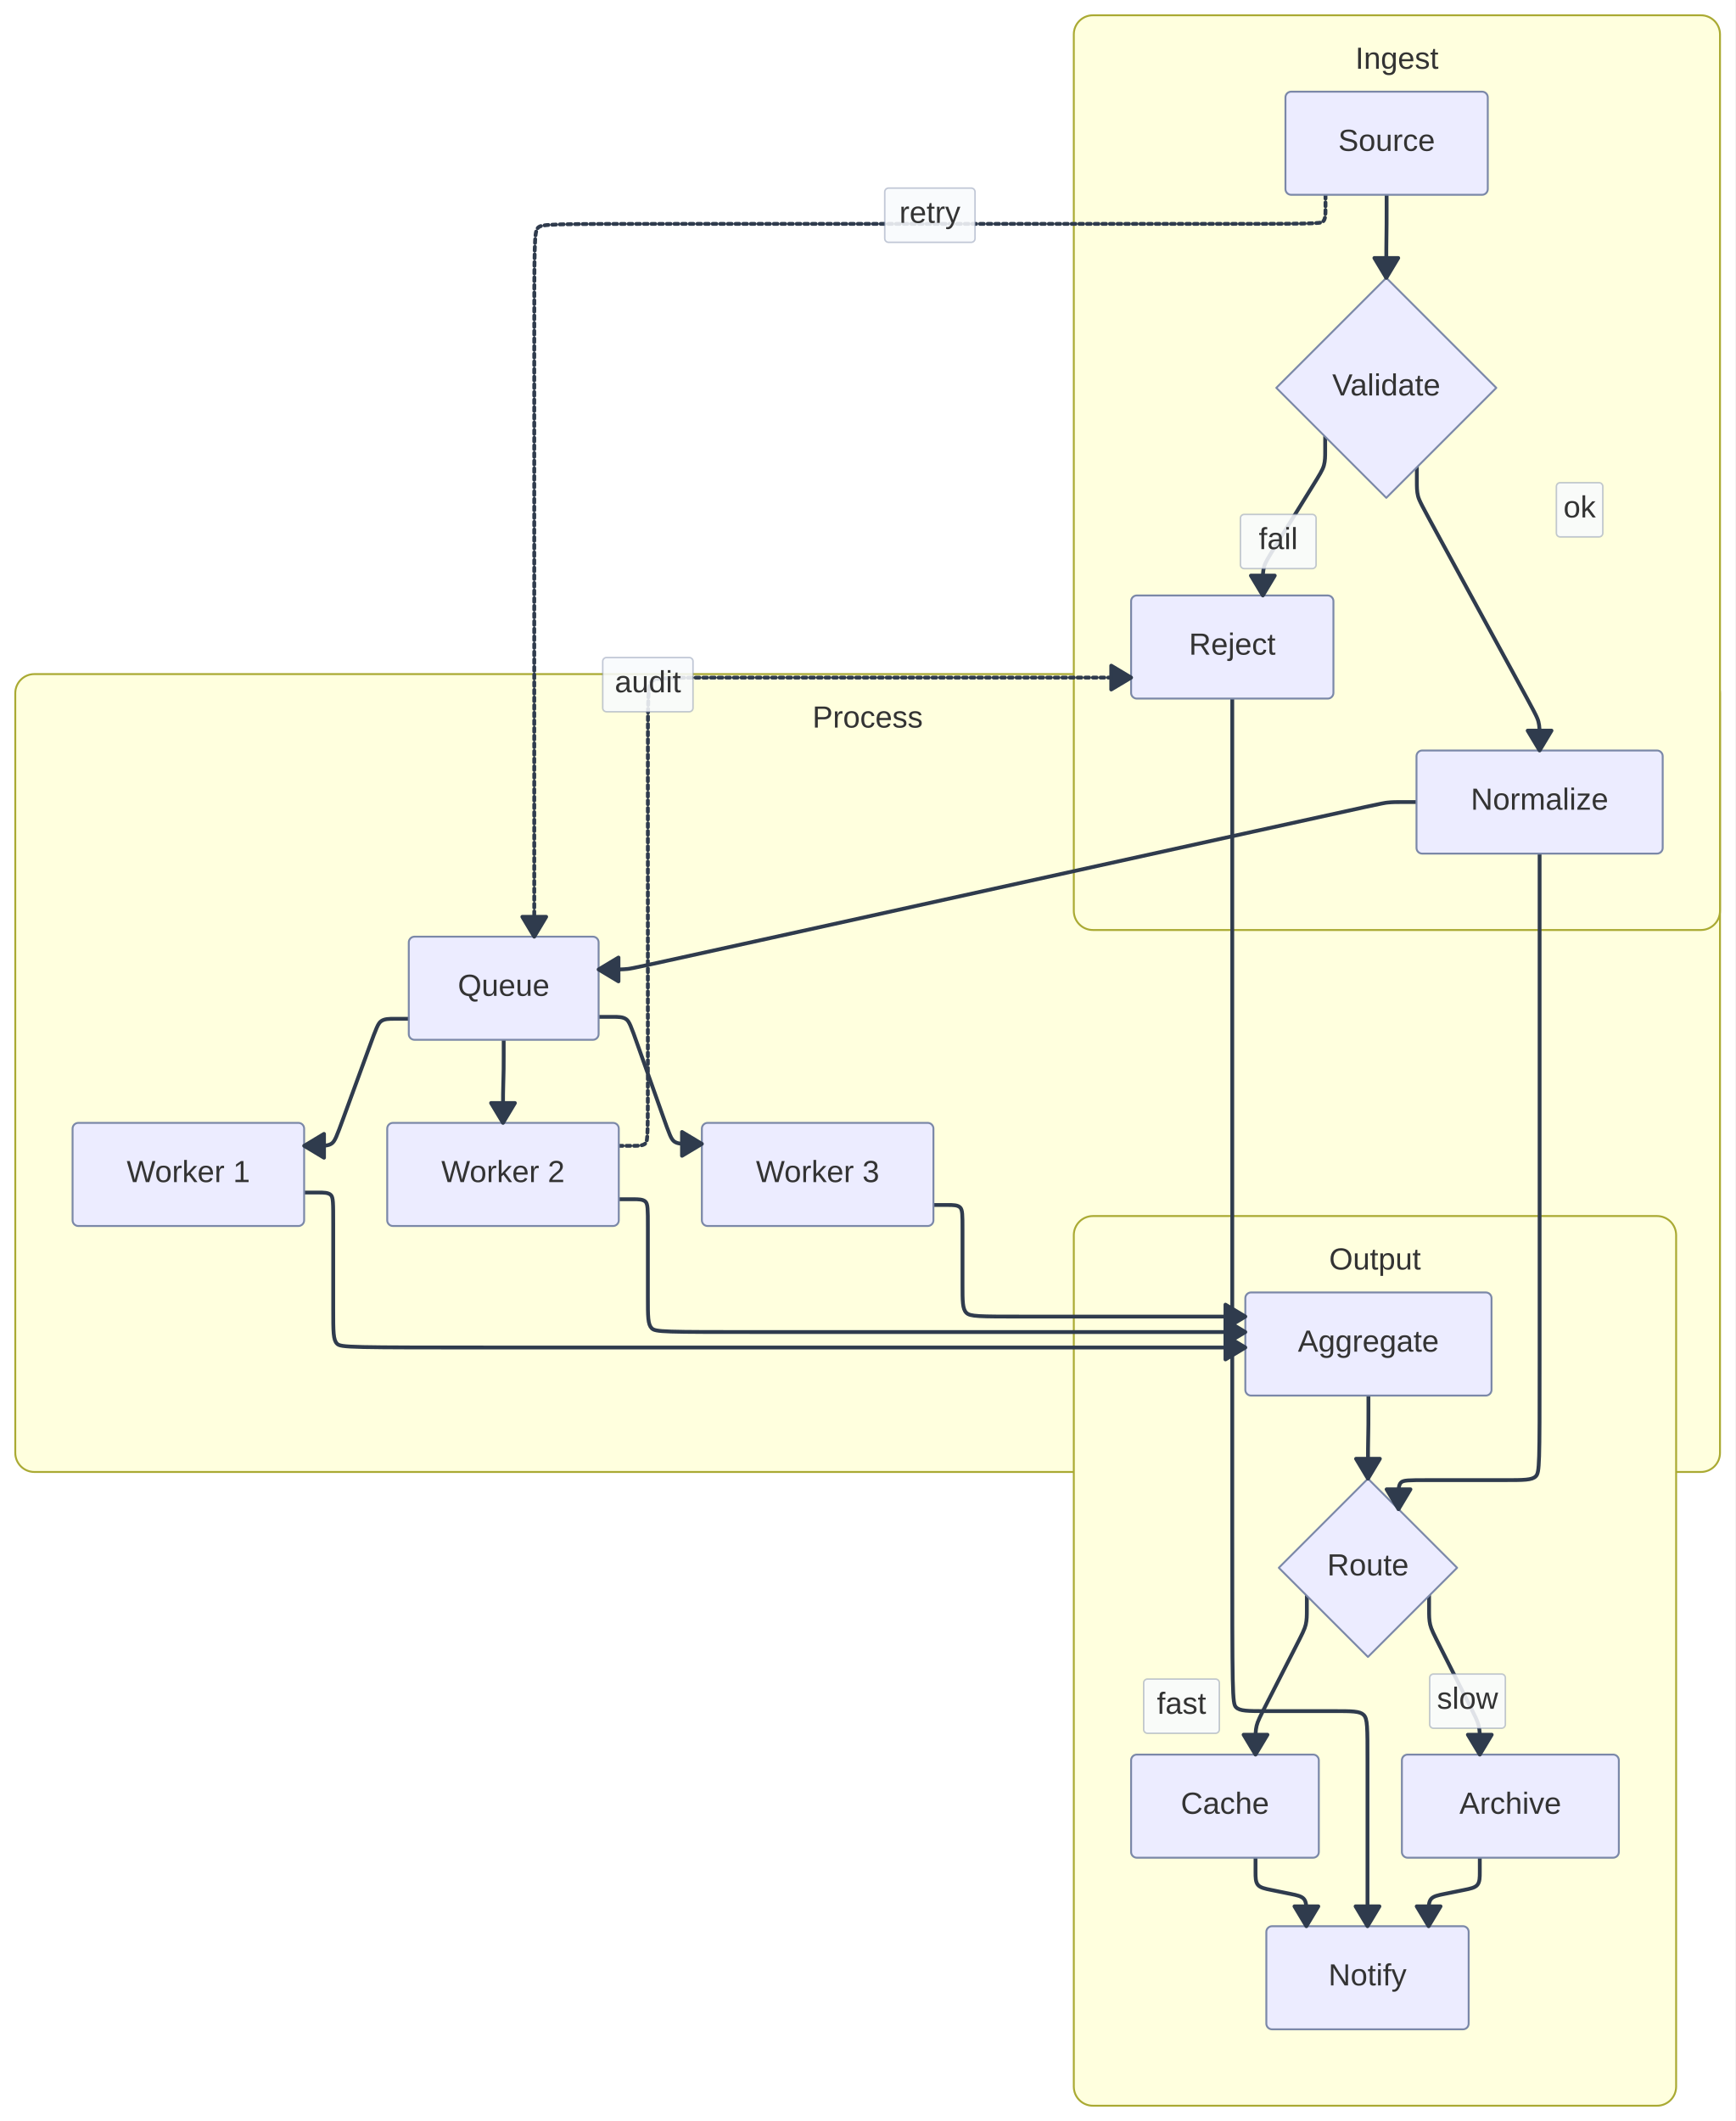
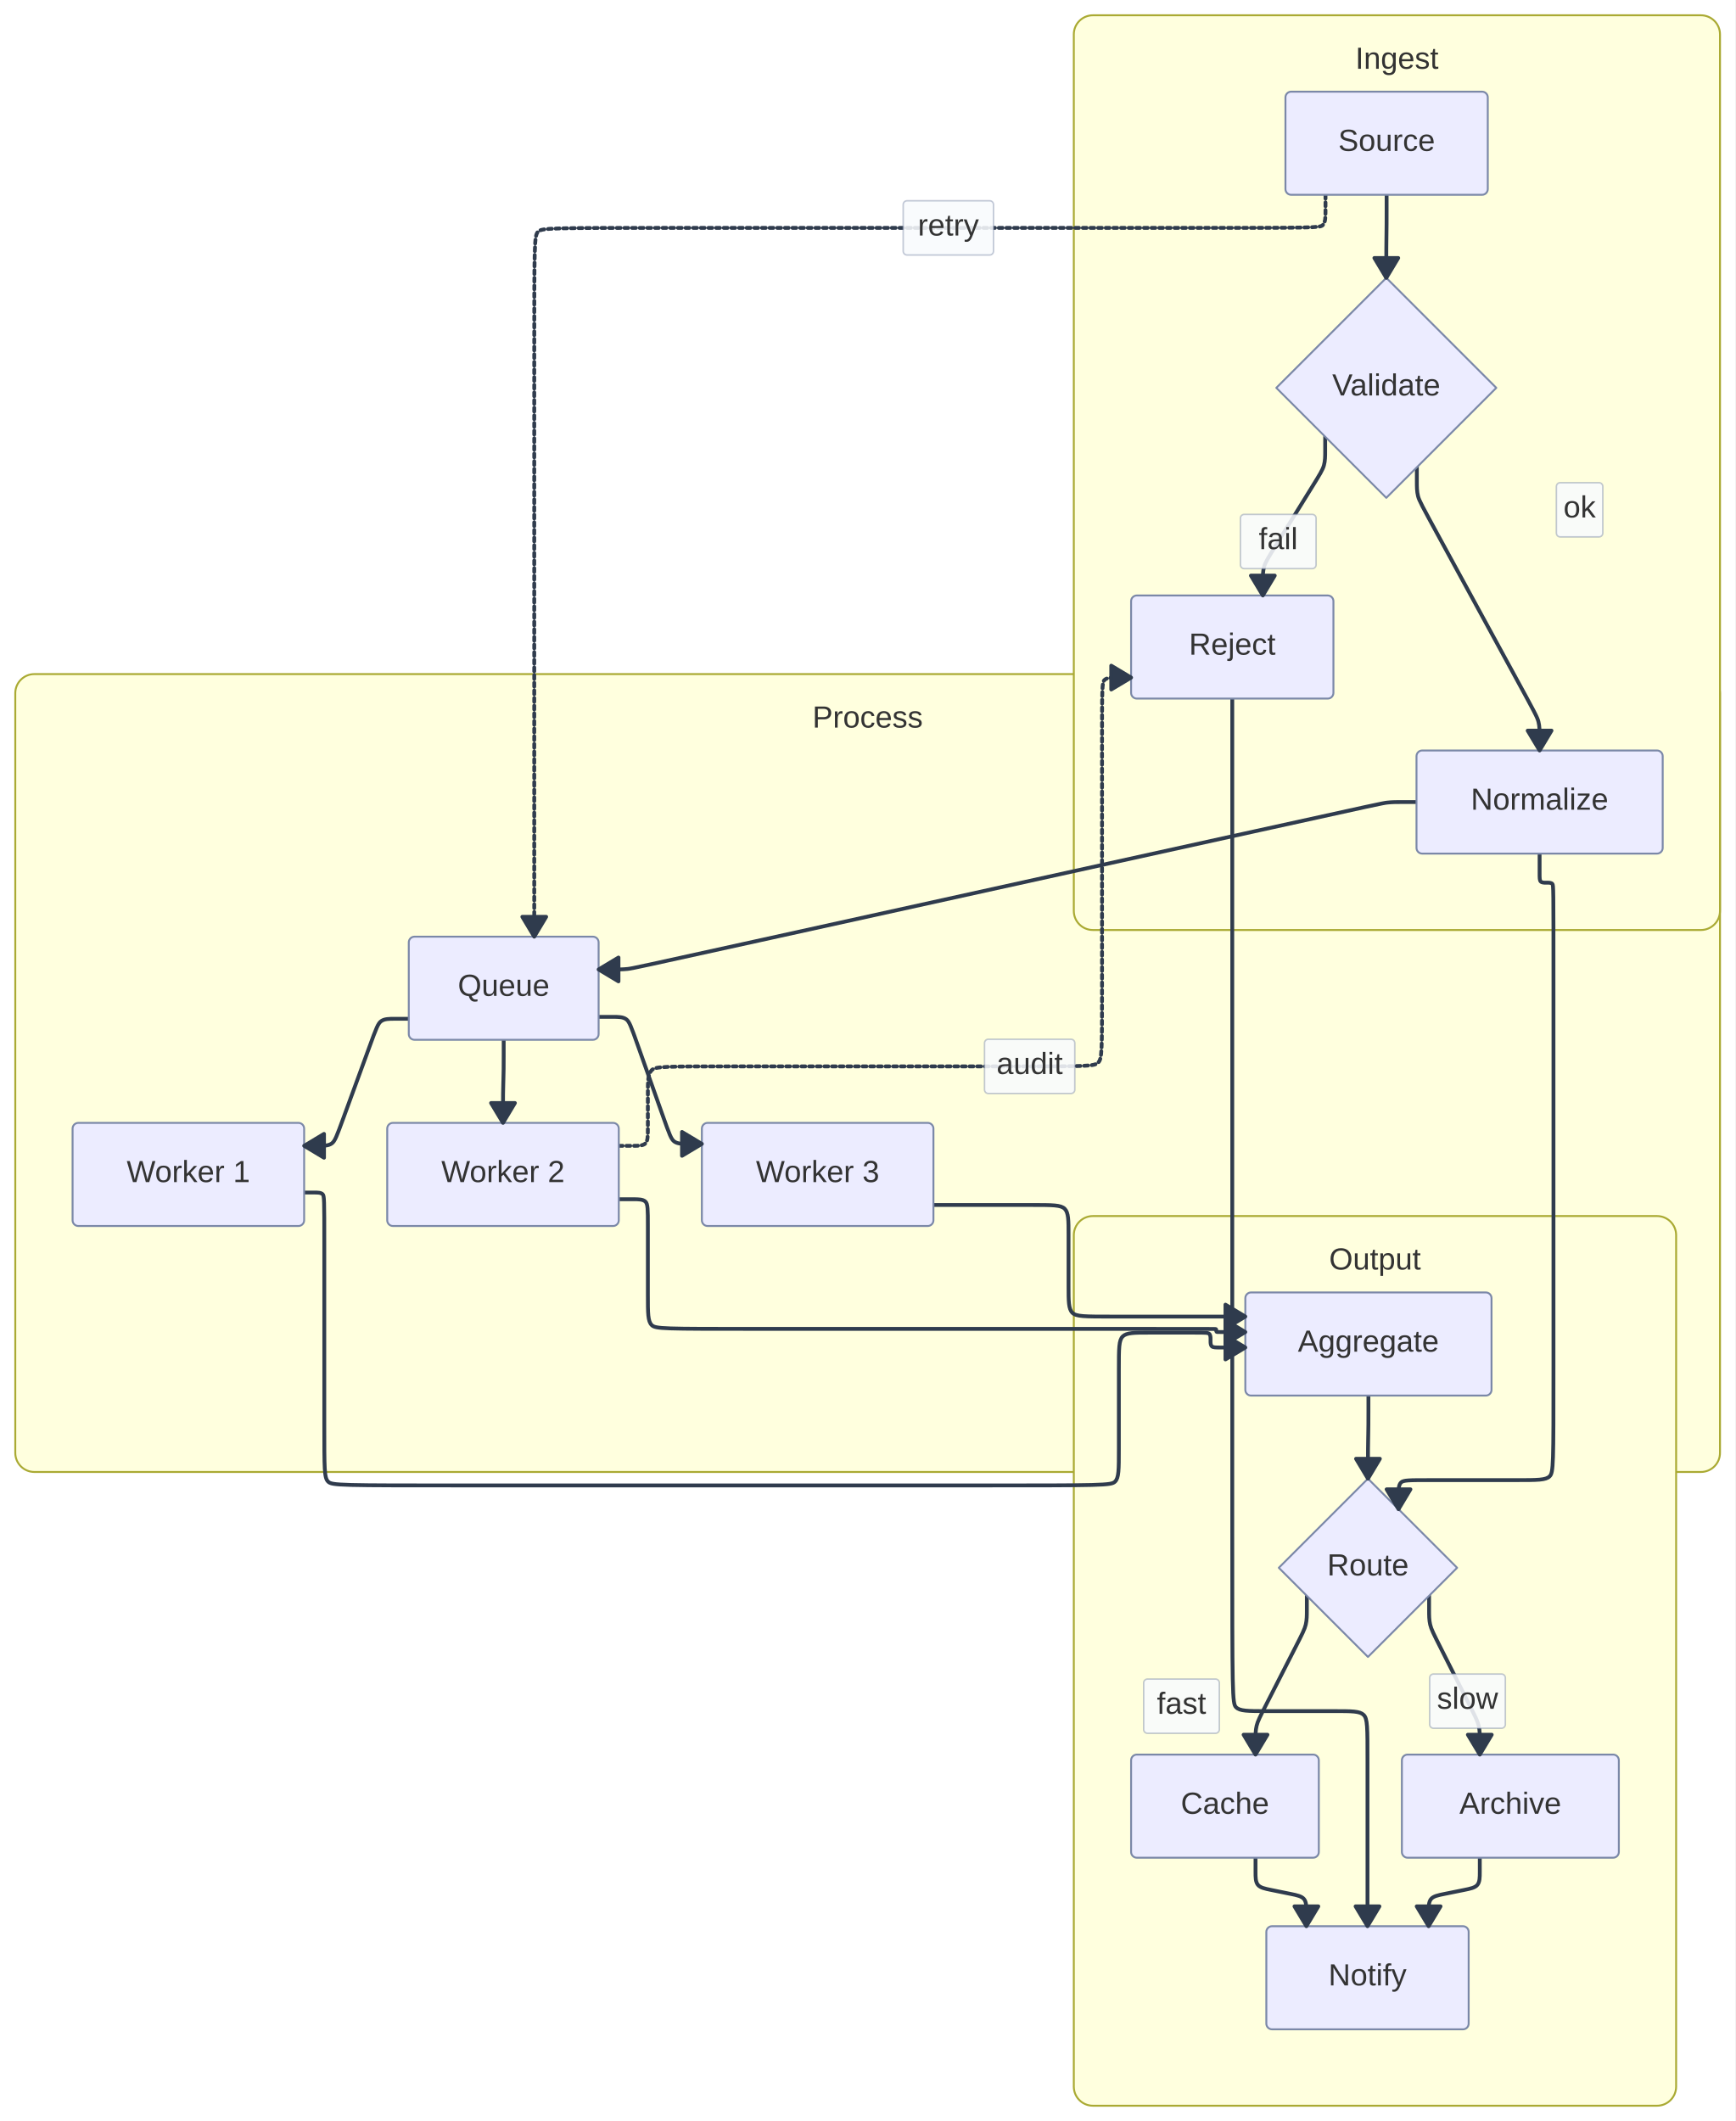
<svg xmlns="http://www.w3.org/2000/svg" width="908.52" height="1110.58" viewBox="0 0 908.52 1110.58">
  <rect x="0" y="0" width="908.52" height="1110.58" fill="#FFFFFF" />
  <defs>
    <marker id="arrow-0" viewBox="0 0 10 10" refX="5" refY="5" markerUnits="userSpaceOnUse" markerWidth="8" markerHeight="8" orient="auto">
      <path d="M 0 0 L 10 5 L 0 10 z" fill="#2F3B4D" stroke="#2F3B4D" stroke-width="1" stroke-dasharray="1,0" />
    </marker>
    <marker id="arrow-start-0" viewBox="0 0 10 10" refX="4.5" refY="5" markerUnits="userSpaceOnUse" markerWidth="8" markerHeight="8" orient="auto">
      <path d="M 0 5 L 10 10 L 10 0 z" fill="#2F3B4D" stroke="#2F3B4D" stroke-width="1" stroke-dasharray="1,0" />
    </marker>
  </defs>
  <rect x="8.00" y="352.96" width="892.52" height="417.78" rx="10" ry="10" fill="#FFFFDE" stroke="#AAAA33" stroke-width="1" />
  <text x="454.26" y="380.96" text-anchor="middle" font-family="'trebuchet ms', verdana, arial, sans-serif" font-size="16" fill="#333333">
    <tspan x="454.26" dy="0.00">Process</tspan>
  </text>
  <rect x="562.20" y="8.00" width="338.32" height="478.96" rx="10" ry="10" fill="#FFFFDE" stroke="#AAAA33" stroke-width="1" />
  <text x="731.36" y="36.00" text-anchor="middle" font-family="'trebuchet ms', verdana, arial, sans-serif" font-size="16" fill="#333333">
    <tspan x="731.36" dy="0.00">Ingest</tspan>
  </text>
  <rect x="562.20" y="636.74" width="315.35" height="465.84" rx="10" ry="10" fill="#FFFFDE" stroke="#AAAA33" stroke-width="1" />
  <text x="719.88" y="664.74" text-anchor="middle" font-family="'trebuchet ms', verdana, arial, sans-serif" font-size="16" fill="#333333">
    <tspan x="719.88" dy="0.00">Output</tspan>
  </text>
  <path d="M 725.975,102.000L 725.975,103.450C725.975,104.899,725.975,107.799,725.975,110.336C725.975,112.873,725.975,115.048,725.961,117.222C725.947,119.397,725.919,121.572,725.905,122.659C725.891,123.747,725.891,123.747,725.877,124.834C725.863,125.921,725.835,128.096,725.821,130.271C725.807,132.445,725.807,134.620,725.807,137.157C725.807,139.694,725.807,142.594,725.807,144.043L 725.807,145.493" fill="none" stroke="#2F3B4D" stroke-width="2" stroke-linecap="round" stroke-linejoin="round" />
-   <path d="M 741.807,244.672L 741.807,245.940C741.807,247.209,741.807,249.746,741.807,252.283C741.807,254.820,741.807,257.357,742.414,259.739C743.022,262.122,744.237,264.349,754.340,282.876C764.444,301.402,783.436,336.228,793.539,354.755C803.643,373.282,804.858,375.509,805.465,377.891C806.072,380.274,806.072,382.811,806.072,385.348C806.072,387.885,806.072,390.422,806.072,391.691L 806.072,392.959" fill="none" stroke="#2F3B4D" stroke-width="2" stroke-linecap="round" stroke-linejoin="round" />
+   <path d="M 741.807,244.672L 741.807,245.940C741.807,247.209,741.807,249.746,741.807,252.283C741.807,254.820,741.807,257.357,742.414,259.739C743.022,262.122,744.236,264.349,754.340,282.876C764.444,301.402,783.436,336.228,793.539,354.755C803.643,373.282,804.858,375.509,805.465,377.891C806.072,380.274,806.072,382.811,806.072,385.348C806.072,387.885,806.072,390.422,806.072,391.691L 806.072,392.959" fill="none" stroke="#2F3B4D" stroke-width="2" stroke-linecap="round" stroke-linejoin="round" />
  <rect x="814.86" y="252.74" width="24.31" height="28.40" rx="2" ry="2" fill="rgba(248,250,252, 0.92)" fill-opacity="0.95" stroke="#7B88A8" stroke-opacity="0.45" stroke-width="0.8" />
  <text x="827.01" y="270.94" text-anchor="middle" font-family="'trebuchet ms', verdana, arial, sans-serif" font-size="16" fill="#333333">
    <tspan x="827.01" dy="0.00">ok</tspan>
  </text>
  <path d="M 693.807,228.672L 693.807,229.940C693.807,231.209,693.807,233.746,693.807,236.283C693.807,238.820,693.807,241.357,693.139,243.704C692.471,246.051,691.134,248.207,686.362,255.908C681.590,263.609,673.383,276.855,668.611,284.556C663.839,292.257,662.503,294.414,661.834,296.760C661.166,299.107,661.166,301.644,661.166,304.182C661.166,306.719,661.166,309.256,661.166,310.524L 661.166,311.793" fill="none" stroke="#2F3B4D" stroke-width="2" stroke-linecap="round" stroke-linejoin="round" />
  <rect x="649.43" y="269.34" width="39.62" height="28.40" rx="2" ry="2" fill="rgba(248,250,252, 0.92)" fill-opacity="0.95" stroke="#7B88A8" stroke-opacity="0.45" stroke-width="0.8" />
  <text x="669.24" y="287.54" text-anchor="middle" font-family="'trebuchet ms', verdana, arial, sans-serif" font-size="16" fill="#333333">
    <tspan x="669.24" dy="0.00">fail</tspan>
  </text>
  <path d="M 741.625,419.959L 740.356,419.959C739.087,419.959,736.550,419.959,734.013,419.959C731.476,419.959,728.939,419.959,726.432,420.232C723.924,420.505,721.447,421.051,656.390,435.388C591.334,449.725,463.699,477.854,398.642,492.191C333.586,506.528,331.108,507.074,328.601,507.347C326.094,507.620,323.557,507.620,321.019,507.620C318.482,507.620,315.945,507.620,314.677,507.620L 313.408,507.620" fill="none" stroke="#2F3B4D" stroke-width="2" stroke-linecap="round" stroke-linejoin="round" />
  <path d="M 214.016,533.452L 212.748,533.452C211.479,533.452,208.942,533.452,206.405,533.452C203.868,533.452,201.331,533.452,199.626,534.643C197.922,535.835,197.050,538.217,193.431,548.111C189.812,558.004,183.445,575.408,179.826,585.302C176.206,595.195,175.335,597.578,173.630,598.769C171.926,599.960,169.389,599.960,166.852,599.960C164.315,599.960,161.778,599.960,160.509,599.960L 159.241,599.960" fill="none" stroke="#2F3B4D" stroke-width="2" stroke-linecap="round" stroke-linejoin="round" />
  <path d="M 263.712,544.452L 263.712,545.901C263.712,547.351,263.712,550.250,263.712,552.787C263.712,555.324,263.712,557.499,263.682,559.674C263.652,561.849,263.593,564.024,263.563,565.111C263.533,566.199,263.533,566.199,263.503,567.286C263.473,568.373,263.414,570.548,263.384,572.723C263.354,574.898,263.354,577.074,263.354,579.611C263.354,582.148,263.354,585.046,263.354,586.496L 263.354,587.945" fill="none" stroke="#2F3B4D" stroke-width="2" stroke-linecap="round" stroke-linejoin="round" />
  <path d="M 313.408,532.437L 314.677,532.437C315.945,532.437,318.482,532.437,321.019,532.437C323.557,532.437,326.094,532.437,327.787,533.633C329.480,534.828,330.329,537.219,333.840,547.108C337.351,556.997,343.525,574.385,347.036,584.274C350.547,594.163,351.396,596.554,353.089,597.750C354.782,598.945,357.319,598.945,359.856,598.945C362.393,598.945,364.930,598.945,366.199,598.945L 367.467,598.945" fill="none" stroke="#2F3B4D" stroke-width="2" stroke-linecap="round" stroke-linejoin="round" />
-   <path d="M 159.241,624.428L 160.509,624.428C161.778,624.428,164.315,624.428,166.852,624.428C169.389,624.428,171.926,624.428,173.195,625.697C174.463,626.965,174.463,629.502,174.463,641.026C174.463,652.551,174.463,673.062,174.463,685.317C174.463,697.573,174.463,701.573,176.463,703.573C178.463,705.573,182.463,705.573,262.053,705.573C341.643,705.573,496.823,705.573,574.413,705.573L 652.003,705.573" fill="none" stroke="#2F3B4D" stroke-width="2" stroke-linecap="round" stroke-linejoin="round" />
-   <path d="M 323.974,627.933L 325.243,627.933C326.511,627.933,329.048,627.933,331.586,627.933C334.123,627.933,336.660,627.933,337.928,629.201C339.197,630.470,339.197,633.007,339.197,642.597C339.197,652.187,339.197,668.830,339.197,679.151C339.197,689.473,339.197,693.473,341.197,695.473C343.197,697.473,347.197,697.473,399.331,697.473C451.466,697.473,551.734,697.473,601.869,697.473L 652.003,697.473" fill="none" stroke="#2F3B4D" stroke-width="2" stroke-linecap="round" stroke-linejoin="round" />
-   <path d="M 488.708,630.945L 489.976,630.945C491.245,630.945,493.782,630.945,496.319,630.945C498.856,630.945,501.393,630.945,502.662,632.214C503.931,633.482,503.931,636.019,503.931,643.757C503.931,651.495,503.931,664.434,503.931,672.904C503.931,681.373,503.931,685.373,505.931,687.373C507.931,689.373,511.931,689.373,536.609,689.373C561.288,689.373,606.645,689.373,629.324,689.373L 652.003,689.373" fill="none" stroke="#2F3B4D" stroke-width="2" stroke-linecap="round" stroke-linejoin="round" />
-   <path d="M 716.451,730.740L 716.451,732.189C716.451,733.639,716.451,736.538,716.451,739.075C716.451,741.612,716.451,743.787,716.431,745.962C716.411,748.137,716.372,750.312,716.352,751.399C716.332,752.486,716.332,752.486,716.312,753.573C716.292,754.661,716.253,756.835,716.233,759.010C716.213,761.185,716.213,763.360,716.213,765.897C716.213,768.434,716.213,771.333,716.213,772.783L 716.213,774.233" fill="none" stroke="#2F3B4D" stroke-width="2" stroke-linecap="round" stroke-linejoin="round" />
+   <path d="M 159.241,624.428L 160.120,624.428C160.999,624.428,162.758,624.428,164.516,624.428C166.274,624.428,168.033,624.428,168.912,625.307C169.791,626.187,169.791,627.945,169.791,651.506C169.791,675.066,169.791,720.429,169.791,745.110C169.791,769.791,169.791,773.791,171.791,775.791C173.791,777.791,177.791,777.791,245.125,777.791C312.458,777.791,443.125,777.791,510.458,777.791C577.791,777.791,581.791,777.791,583.791,775.791C585.791,773.791,585.791,769.791,585.791,758.458C585.791,747.125,585.791,728.458,585.791,717.125C585.791,705.791,585.791,701.791,587.791,699.791C589.791,697.791,593.791,697.791,601.143,697.791C608.494,697.791,619.198,697.791,625.198,697.791C631.198,697.791,632.494,697.791,633.143,698.440C633.791,699.088,633.791,700.385,633.791,701.034C633.791,701.682,633.791,701.682,633.791,702.331C633.791,702.979,633.791,704.276,634.440,704.924C635.088,705.573,636.385,705.573,639.420,705.573C642.456,705.573,647.229,705.573,649.616,705.573L 652.003,705.573" fill="none" stroke="#2F3B4D" stroke-width="2" stroke-linecap="round" stroke-linejoin="round" />
+   <path d="M 323.974,627.933L 325.243,627.933C326.511,627.933,329.048,627.933,331.586,627.933C334.123,627.933,336.660,627.933,337.928,629.201C339.197,630.470,339.197,633.007,339.197,642.321C339.197,651.635,339.197,667.725,339.197,677.771C339.197,687.816,339.197,691.816,341.197,693.816C343.197,695.816,347.197,695.816,396.656,695.816C446.115,695.816,541.034,695.816,588.631,695.816C636.228,695.816,636.504,695.816,636.642,695.954C636.780,696.092,636.780,696.368,636.780,696.507C636.780,696.645,636.780,696.645,636.780,696.783C636.780,696.921,636.780,697.197,636.918,697.335C637.056,697.473,637.333,697.473,639.870,697.473C642.407,697.473,647.205,697.473,649.604,697.473L 652.003,697.473" fill="none" stroke="#2F3B4D" stroke-width="2" stroke-linecap="round" stroke-linejoin="round" />
+   <path d="M 488.708,630.945L 498.497,630.945C508.286,630.945,527.865,630.945,539.654,630.945C551.443,630.945,555.443,630.945,557.443,632.945C559.443,634.945,559.443,638.945,559.443,646.683C559.443,654.421,559.443,665.897,559.443,673.635C559.443,681.373,559.443,685.373,561.443,687.373C563.443,689.373,567.443,689.373,582.870,689.373C598.296,689.373,625.150,689.373,638.576,689.373L 652.003,689.373" fill="none" stroke="#2F3B4D" stroke-width="2" stroke-linecap="round" stroke-linejoin="round" />
+   <path d="M 716.451,730.740L 716.451,732.189C716.451,733.639,716.451,736.538,716.451,739.075C716.451,741.612,716.451,743.787,716.431,745.962C716.411,748.137,716.372,750.312,716.352,751.399C716.332,752.486,716.332,752.486,716.312,753.573C716.293,754.661,716.253,756.835,716.233,759.010C716.213,761.185,716.213,763.360,716.213,765.897C716.213,768.434,716.213,771.333,716.213,772.783L 716.213,774.233" fill="none" stroke="#2F3B4D" stroke-width="2" stroke-linecap="round" stroke-linejoin="round" />
  <path d="M 684.213,835.594L 684.213,836.863C684.213,838.131,684.213,840.668,684.213,843.206C684.213,845.743,684.213,848.280,683.637,850.678C683.060,853.077,681.907,855.337,678.005,862.986C674.102,870.635,667.450,883.674,663.547,891.324C659.645,898.973,658.492,901.233,657.915,903.631C657.339,906.030,657.339,908.567,657.339,911.104C657.339,913.641,657.339,916.178,657.339,917.447L 657.339,918.715" fill="none" stroke="#2F3B4D" stroke-width="2" stroke-linecap="round" stroke-linejoin="round" />
  <rect x="598.78" y="879.17" width="39.62" height="28.40" rx="2" ry="2" fill="rgba(248,250,252, 0.92)" fill-opacity="0.95" stroke="#7B88A8" stroke-opacity="0.45" stroke-width="0.8" />
  <text x="618.59" y="897.37" text-anchor="middle" font-family="'trebuchet ms', verdana, arial, sans-serif" font-size="16" fill="#333333">
    <tspan x="618.59" dy="0.00">fast</tspan>
  </text>
  <path d="M 748.213,835.594L 748.213,836.863C748.213,838.131,748.213,840.668,748.213,843.206C748.213,845.743,748.213,848.280,748.784,850.681C749.355,853.082,750.497,855.348,754.351,862.995C758.205,870.641,764.771,883.669,768.625,891.315C772.479,898.962,773.620,901.227,774.191,903.629C774.762,906.030,774.762,908.567,774.762,911.104C774.762,913.641,774.762,916.178,774.762,917.447L 774.762,918.715" fill="none" stroke="#2F3B4D" stroke-width="2" stroke-linecap="round" stroke-linejoin="round" />
  <rect x="748.52" y="876.54" width="39.62" height="28.40" rx="2" ry="2" fill="rgba(248,250,252, 0.92)" fill-opacity="0.95" stroke="#7B88A8" stroke-opacity="0.45" stroke-width="0.8" />
  <text x="768.33" y="894.74" text-anchor="middle" font-family="'trebuchet ms', verdana, arial, sans-serif" font-size="16" fill="#333333">
    <tspan x="768.33" dy="0.00">slow</tspan>
  </text>
  <path d="M 657.339,972.715L 657.339,973.984C657.339,975.252,657.339,977.790,657.339,980.327C657.339,982.864,657.339,985.401,658.582,986.922C659.825,988.444,662.311,988.950,665.506,989.600C668.701,990.251,672.605,991.045,675.800,991.695C678.995,992.346,681.481,992.852,682.724,994.373C683.967,995.895,683.967,998.432,683.967,1000.969C683.967,1003.506,683.967,1006.043,683.967,1007.312L 683.967,1008.580" fill="none" stroke="#2F3B4D" stroke-width="2" stroke-linecap="round" stroke-linejoin="round" />
  <path d="M 774.762,972.715L 774.762,973.984C774.762,975.252,774.762,977.790,774.762,980.327C774.762,982.864,774.762,985.401,773.519,986.921C772.275,988.441,769.789,988.944,766.566,989.596C763.344,990.248,759.386,991.048,756.163,991.700C752.941,992.352,750.454,992.855,749.211,994.375C747.967,995.895,747.967,998.432,747.967,1000.969C747.967,1003.506,747.967,1006.043,747.967,1007.312L 747.967,1008.580" fill="none" stroke="#2F3B4D" stroke-width="2" stroke-linecap="round" stroke-linejoin="round" />
  <path d="M 645.166,365.793L 645.166,452.153C645.166,538.513,645.166,711.233,645.166,799.593C645.166,887.953,645.166,891.953,647.166,893.953C649.166,895.953,653.166,895.953,662.966,895.953C672.767,895.953,688.367,895.953,698.167,895.953C707.967,895.953,711.967,895.953,713.967,897.953C715.967,899.953,715.967,903.953,715.967,922.724C715.967,941.496,715.967,975.038,715.967,991.809L 715.967,1008.580" fill="none" stroke="#2F3B4D" stroke-width="2" stroke-linecap="round" stroke-linejoin="round" />
-   <path d="M 693.975,102.000L 693.975,103.269C693.975,104.537,693.975,107.074,693.975,109.611C693.975,112.148,693.975,114.685,692.707,115.954C691.438,117.223,688.901,117.223,621.857,117.223C554.813,117.223,423.263,117.223,355.488,117.223C287.712,117.223,283.712,117.223,281.712,119.223C279.712,121.223,279.712,125.223,279.712,187.427C279.712,249.632,279.712,370.042,279.712,430.247L 279.712,490.452" fill="none" stroke="#2F3B4D" stroke-width="2" stroke-dasharray="2" stroke-linecap="round" stroke-linejoin="round" />
-   <rect x="463.21" y="98.49" width="47.28" height="28.40" rx="2" ry="2" fill="rgba(248,250,252, 0.92)" fill-opacity="0.95" stroke="#7B88A8" stroke-opacity="0.45" stroke-width="0.8" />
-   <text x="486.84" y="116.69" text-anchor="middle" font-family="'trebuchet ms', verdana, arial, sans-serif" font-size="16" fill="#333333">
-     <tspan x="486.84" dy="0.00">retry</tspan>
+   <path d="M 693.975,102.000L 693.975,103.443C693.975,104.886,693.975,107.773,693.975,110.659C693.975,113.546,693.975,116.432,692.532,117.875C691.089,119.318,688.203,119.318,621.159,119.318C554.115,119.318,422.914,119.318,355.313,119.318C287.712,119.318,283.712,119.318,281.712,121.318C279.712,123.318,279.712,127.318,279.712,189.174C279.712,251.030,279.712,370.741,279.712,430.597L 279.712,490.452" fill="none" stroke="#2F3B4D" stroke-width="2" stroke-dasharray="2" stroke-linecap="round" stroke-linejoin="round" />
+   <rect x="472.88" y="105.12" width="47.28" height="28.40" rx="2" ry="2" fill="rgba(248,250,252, 0.92)" fill-opacity="0.95" stroke="#7B88A8" stroke-opacity="0.45" stroke-width="0.8" />
+   <text x="496.52" y="123.32" text-anchor="middle" font-family="'trebuchet ms', verdana, arial, sans-serif" font-size="16" fill="#333333">
+     <tspan x="496.52" dy="0.00">retry</tspan>
  </text>
-   <path d="M 806.072,446.959L 806.072,499.634C806.072,552.309,806.072,657.660,806.072,712.335C806.072,767.010,806.072,771.010,804.072,773.010C802.072,775.010,798.072,775.010,787.031,775.010C775.990,775.010,757.907,775.010,747.597,775.010C737.288,775.010,734.750,775.010,733.482,776.279C732.213,777.547,732.213,780.084,732.213,782.621C732.213,785.159,732.213,787.696,732.213,788.964L 732.213,790.233" fill="none" stroke="#2F3B4D" stroke-width="2" stroke-linecap="round" stroke-linejoin="round" />
-   <path d="M 323.974,599.960L 325.243,599.960C326.511,599.960,329.048,599.960,331.586,599.960C334.123,599.960,336.660,599.960,337.928,598.692C339.197,597.423,339.197,594.886,339.197,556.025C339.197,517.164,339.197,441.978,339.197,402.385C339.197,362.793,339.197,358.793,341.197,356.793C343.197,354.793,347.197,354.793,389.364,354.793C431.532,354.793,511.866,354.793,552.034,354.793L 592.201,354.793" fill="none" stroke="#2F3B4D" stroke-width="2" stroke-dasharray="2" stroke-linecap="round" stroke-linejoin="round" />
-   <rect x="315.56" y="344.29" width="47.28" height="28.40" rx="2" ry="2" fill="rgba(248,250,252, 0.92)" fill-opacity="0.95" stroke="#7B88A8" stroke-opacity="0.45" stroke-width="0.8" />
-   <text x="339.20" y="362.49" text-anchor="middle" font-family="'trebuchet ms', verdana, arial, sans-serif" font-size="16" fill="#333333">
-     <tspan x="339.20" dy="0.00">audit</tspan>
+   <path d="M 806.072,446.959L 806.072,448.891C806.072,450.823,806.072,454.687,806.072,457.224C806.072,459.761,806.072,460.971,806.678,461.577C807.283,462.182,808.493,462.182,809.098,462.182C809.703,462.182,809.703,462.182,810.309,462.182C810.914,462.182,812.124,462.182,812.729,462.787C813.335,463.392,813.335,464.602,813.335,514.740C813.335,564.879,813.335,663.944,813.335,715.477C813.335,767.010,813.335,771.010,811.335,773.010C809.335,775.010,805.335,775.010,793.083,775.010C780.831,775.010,760.328,775.010,748.808,775.010C737.288,775.010,734.750,775.010,733.482,776.279C732.213,777.547,732.213,780.084,732.213,782.621C732.213,785.159,732.213,787.696,732.213,788.964L 732.213,790.233" fill="none" stroke="#2F3B4D" stroke-width="2" stroke-linecap="round" stroke-linejoin="round" />
+   <path d="M 323.974,599.960L 325.243,599.960C326.511,599.960,329.048,599.960,331.586,599.960C334.123,599.960,336.660,599.960,337.928,598.692C339.197,597.423,339.197,594.886,339.197,589.955C339.197,585.023,339.197,577.698,339.197,572.035C339.197,566.372,339.197,562.372,341.197,560.372C343.197,558.372,347.197,558.372,384.827,558.372C422.457,558.372,493.718,558.372,531.348,558.372C568.978,558.372,572.978,558.372,574.978,556.372C576.978,554.372,576.978,550.372,576.978,517.711C576.978,485.049,576.978,423.727,576.978,391.797C576.978,359.867,576.978,357.330,578.247,356.061C579.516,354.793,582.053,354.793,584.590,354.793C587.127,354.793,589.664,354.793,590.932,354.793L 592.201,354.793" fill="none" stroke="#2F3B4D" stroke-width="2" stroke-dasharray="2" stroke-linecap="round" stroke-linejoin="round" />
+   <rect x="515.45" y="544.17" width="47.28" height="28.40" rx="2" ry="2" fill="rgba(248,250,252, 0.92)" fill-opacity="0.95" stroke="#7B88A8" stroke-opacity="0.45" stroke-width="0.8" />
+   <text x="539.08" y="562.37" text-anchor="middle" font-family="'trebuchet ms', verdana, arial, sans-serif" font-size="16" fill="#333333">
+     <tspan x="539.08" dy="0.00">audit</tspan>
  </text>
  <rect x="673.01" y="48.00" width="105.93" height="54.00" rx="3" ry="3" fill="#ECECFF" stroke="#7B88A8" stroke-width="1" stroke-linejoin="round" stroke-linecap="round" />
  <text x="725.98" y="79.00" text-anchor="middle" font-family="'trebuchet ms', verdana, arial, sans-serif" font-size="16" fill="#333333">
    <tspan x="725.98" dy="0.00">Source</tspan>
  </text>
  <polygon points="725.81,145.49 783.40,203.08 725.81,260.67 668.22,203.08" fill="#ECECFF" stroke="#7B88A8" stroke-width="1" stroke-linejoin="round" stroke-linecap="round" />
  <text x="725.81" y="207.08" text-anchor="middle" font-family="'trebuchet ms', verdana, arial, sans-serif" font-size="16" fill="#333333">
    <tspan x="725.81" dy="0.00">Validate</tspan>
  </text>
  <rect x="741.62" y="392.96" width="128.90" height="54.00" rx="3" ry="3" fill="#ECECFF" stroke="#7B88A8" stroke-width="1" stroke-linejoin="round" stroke-linecap="round" />
  <text x="806.07" y="423.96" text-anchor="middle" font-family="'trebuchet ms', verdana, arial, sans-serif" font-size="16" fill="#333333">
    <tspan x="806.07" dy="0.00">Normalize</tspan>
  </text>
  <rect x="592.20" y="311.79" width="105.93" height="54.00" rx="3" ry="3" fill="#ECECFF" stroke="#7B88A8" stroke-width="1" stroke-linejoin="round" stroke-linecap="round" />
  <text x="645.17" y="342.79" text-anchor="middle" font-family="'trebuchet ms', verdana, arial, sans-serif" font-size="16" fill="#333333">
    <tspan x="645.17" dy="0.00">Reject</tspan>
  </text>
  <rect x="214.02" y="490.45" width="99.39" height="54.00" rx="3" ry="3" fill="#ECECFF" stroke="#7B88A8" stroke-width="1" stroke-linejoin="round" stroke-linecap="round" />
  <text x="263.71" y="521.45" text-anchor="middle" font-family="'trebuchet ms', verdana, arial, sans-serif" font-size="16" fill="#333333">
    <tspan x="263.71" dy="0.00">Queue</tspan>
  </text>
  <rect x="38.00" y="587.95" width="121.24" height="54.00" rx="3" ry="3" fill="#ECECFF" stroke="#7B88A8" stroke-width="1" stroke-linejoin="round" stroke-linecap="round" />
  <text x="98.62" y="618.95" text-anchor="middle" font-family="'trebuchet ms', verdana, arial, sans-serif" font-size="16" fill="#333333">
    <tspan x="98.62" dy="0.00">Worker 1</tspan>
  </text>
  <rect x="202.73" y="587.95" width="121.24" height="54.00" rx="3" ry="3" fill="#ECECFF" stroke="#7B88A8" stroke-width="1" stroke-linejoin="round" stroke-linecap="round" />
  <text x="263.35" y="618.95" text-anchor="middle" font-family="'trebuchet ms', verdana, arial, sans-serif" font-size="16" fill="#333333">
    <tspan x="263.35" dy="0.00">Worker 2</tspan>
  </text>
  <rect x="367.47" y="587.95" width="121.24" height="54.00" rx="3" ry="3" fill="#ECECFF" stroke="#7B88A8" stroke-width="1" stroke-linejoin="round" stroke-linecap="round" />
  <text x="428.09" y="618.95" text-anchor="middle" font-family="'trebuchet ms', verdana, arial, sans-serif" font-size="16" fill="#333333">
    <tspan x="428.09" dy="0.00">Worker 3</tspan>
  </text>
  <rect x="652.00" y="676.74" width="128.90" height="54.00" rx="3" ry="3" fill="#ECECFF" stroke="#7B88A8" stroke-width="1" stroke-linejoin="round" stroke-linecap="round" />
  <text x="716.45" y="707.74" text-anchor="middle" font-family="'trebuchet ms', verdana, arial, sans-serif" font-size="16" fill="#333333">
    <tspan x="716.45" dy="0.00">Aggregate</tspan>
  </text>
  <polygon points="716.21,774.23 762.89,820.91 716.21,867.59 669.53,820.91" fill="#ECECFF" stroke="#7B88A8" stroke-width="1" stroke-linejoin="round" stroke-linecap="round" />
  <text x="716.21" y="824.91" text-anchor="middle" font-family="'trebuchet ms', verdana, arial, sans-serif" font-size="16" fill="#333333">
    <tspan x="716.21" dy="0.00">Route</tspan>
  </text>
  <rect x="592.20" y="918.72" width="98.28" height="54.00" rx="3" ry="3" fill="#ECECFF" stroke="#7B88A8" stroke-width="1" stroke-linejoin="round" stroke-linecap="round" />
  <text x="641.34" y="949.72" text-anchor="middle" font-family="'trebuchet ms', verdana, arial, sans-serif" font-size="16" fill="#333333">
    <tspan x="641.34" dy="0.00">Cache</tspan>
  </text>
  <rect x="733.97" y="918.72" width="113.59" height="54.00" rx="3" ry="3" fill="#ECECFF" stroke="#7B88A8" stroke-width="1" stroke-linejoin="round" stroke-linecap="round" />
  <text x="790.76" y="949.72" text-anchor="middle" font-family="'trebuchet ms', verdana, arial, sans-serif" font-size="16" fill="#333333">
    <tspan x="790.76" dy="0.00">Archive</tspan>
  </text>
  <rect x="663.00" y="1008.58" width="105.93" height="54.00" rx="3" ry="3" fill="#ECECFF" stroke="#7B88A8" stroke-width="1" stroke-linejoin="round" stroke-linecap="round" />
  <text x="715.97" y="1039.58" text-anchor="middle" font-family="'trebuchet ms', verdana, arial, sans-serif" font-size="16" fill="#333333">
    <tspan x="715.97" dy="0.00">Notify</tspan>
  </text>
  <g transform="translate(725.81 145.49) rotate(90.00)">
    <polygon points="0,0 -10.40,6.24 -10.40,-6.24" fill="#2F3B4D" stroke="#2F3B4D" stroke-width="2" stroke-linejoin="round" stroke-linecap="round" />
  </g>
  <g transform="translate(806.07 392.96) rotate(90.00)">
    <polygon points="0,0 -10.40,6.24 -10.40,-6.24" fill="#2F3B4D" stroke="#2F3B4D" stroke-width="2" stroke-linejoin="round" stroke-linecap="round" />
  </g>
  <g transform="translate(661.17 311.79) rotate(90.00)">
    <polygon points="0,0 -10.40,6.24 -10.40,-6.24" fill="#2F3B4D" stroke="#2F3B4D" stroke-width="2" stroke-linejoin="round" stroke-linecap="round" />
  </g>
  <g transform="translate(313.41 507.62) rotate(180.00)">
    <polygon points="0,0 -10.40,6.24 -10.40,-6.24" fill="#2F3B4D" stroke="#2F3B4D" stroke-width="2" stroke-linejoin="round" stroke-linecap="round" />
  </g>
  <g transform="translate(159.24 599.96) rotate(180.00)">
    <polygon points="0,0 -10.40,6.24 -10.40,-6.24" fill="#2F3B4D" stroke="#2F3B4D" stroke-width="2" stroke-linejoin="round" stroke-linecap="round" />
  </g>
  <g transform="translate(263.35 587.95) rotate(90.00)">
    <polygon points="0,0 -10.40,6.24 -10.40,-6.24" fill="#2F3B4D" stroke="#2F3B4D" stroke-width="2" stroke-linejoin="round" stroke-linecap="round" />
  </g>
  <g transform="translate(367.47 598.95) rotate(0.00)">
    <polygon points="0,0 -10.40,6.24 -10.40,-6.24" fill="#2F3B4D" stroke="#2F3B4D" stroke-width="2" stroke-linejoin="round" stroke-linecap="round" />
  </g>
  <g transform="translate(652.00 705.57) rotate(0.00)">
    <polygon points="0,0 -10.40,6.24 -10.40,-6.24" fill="#2F3B4D" stroke="#2F3B4D" stroke-width="2" stroke-linejoin="round" stroke-linecap="round" />
  </g>
  <g transform="translate(652.00 697.47) rotate(0.00)">
    <polygon points="0,0 -10.40,6.24 -10.40,-6.24" fill="#2F3B4D" stroke="#2F3B4D" stroke-width="2" stroke-linejoin="round" stroke-linecap="round" />
  </g>
  <g transform="translate(652.00 689.37) rotate(0.00)">
    <polygon points="0,0 -10.40,6.24 -10.40,-6.24" fill="#2F3B4D" stroke="#2F3B4D" stroke-width="2" stroke-linejoin="round" stroke-linecap="round" />
  </g>
  <g transform="translate(716.21 774.23) rotate(90.00)">
    <polygon points="0,0 -10.40,6.24 -10.40,-6.24" fill="#2F3B4D" stroke="#2F3B4D" stroke-width="2" stroke-linejoin="round" stroke-linecap="round" />
  </g>
  <g transform="translate(657.34 918.72) rotate(90.00)">
    <polygon points="0,0 -10.40,6.24 -10.40,-6.24" fill="#2F3B4D" stroke="#2F3B4D" stroke-width="2" stroke-linejoin="round" stroke-linecap="round" />
  </g>
  <g transform="translate(774.76 918.72) rotate(90.00)">
    <polygon points="0,0 -10.40,6.24 -10.40,-6.24" fill="#2F3B4D" stroke="#2F3B4D" stroke-width="2" stroke-linejoin="round" stroke-linecap="round" />
  </g>
  <g transform="translate(683.97 1008.58) rotate(90.00)">
    <polygon points="0,0 -10.40,6.24 -10.40,-6.24" fill="#2F3B4D" stroke="#2F3B4D" stroke-width="2" stroke-linejoin="round" stroke-linecap="round" />
  </g>
  <g transform="translate(747.97 1008.58) rotate(90.00)">
    <polygon points="0,0 -10.40,6.24 -10.40,-6.24" fill="#2F3B4D" stroke="#2F3B4D" stroke-width="2" stroke-linejoin="round" stroke-linecap="round" />
  </g>
  <g transform="translate(715.97 1008.58) rotate(90.00)">
    <polygon points="0,0 -10.40,6.24 -10.40,-6.24" fill="#2F3B4D" stroke="#2F3B4D" stroke-width="2" stroke-linejoin="round" stroke-linecap="round" />
  </g>
  <g transform="translate(279.71 490.45) rotate(90.00)">
    <polygon points="0,0 -10.40,6.24 -10.40,-6.24" fill="#2F3B4D" stroke="#2F3B4D" stroke-width="2" stroke-linejoin="round" stroke-linecap="round" />
  </g>
  <g transform="translate(732.21 790.23) rotate(90.00)">
    <polygon points="0,0 -10.40,6.24 -10.40,-6.24" fill="#2F3B4D" stroke="#2F3B4D" stroke-width="2" stroke-linejoin="round" stroke-linecap="round" />
  </g>
  <g transform="translate(592.20 354.79) rotate(0.00)">
    <polygon points="0,0 -10.40,6.24 -10.40,-6.24" fill="#2F3B4D" stroke="#2F3B4D" stroke-width="2" stroke-linejoin="round" stroke-linecap="round" />
  </g>
</svg>
